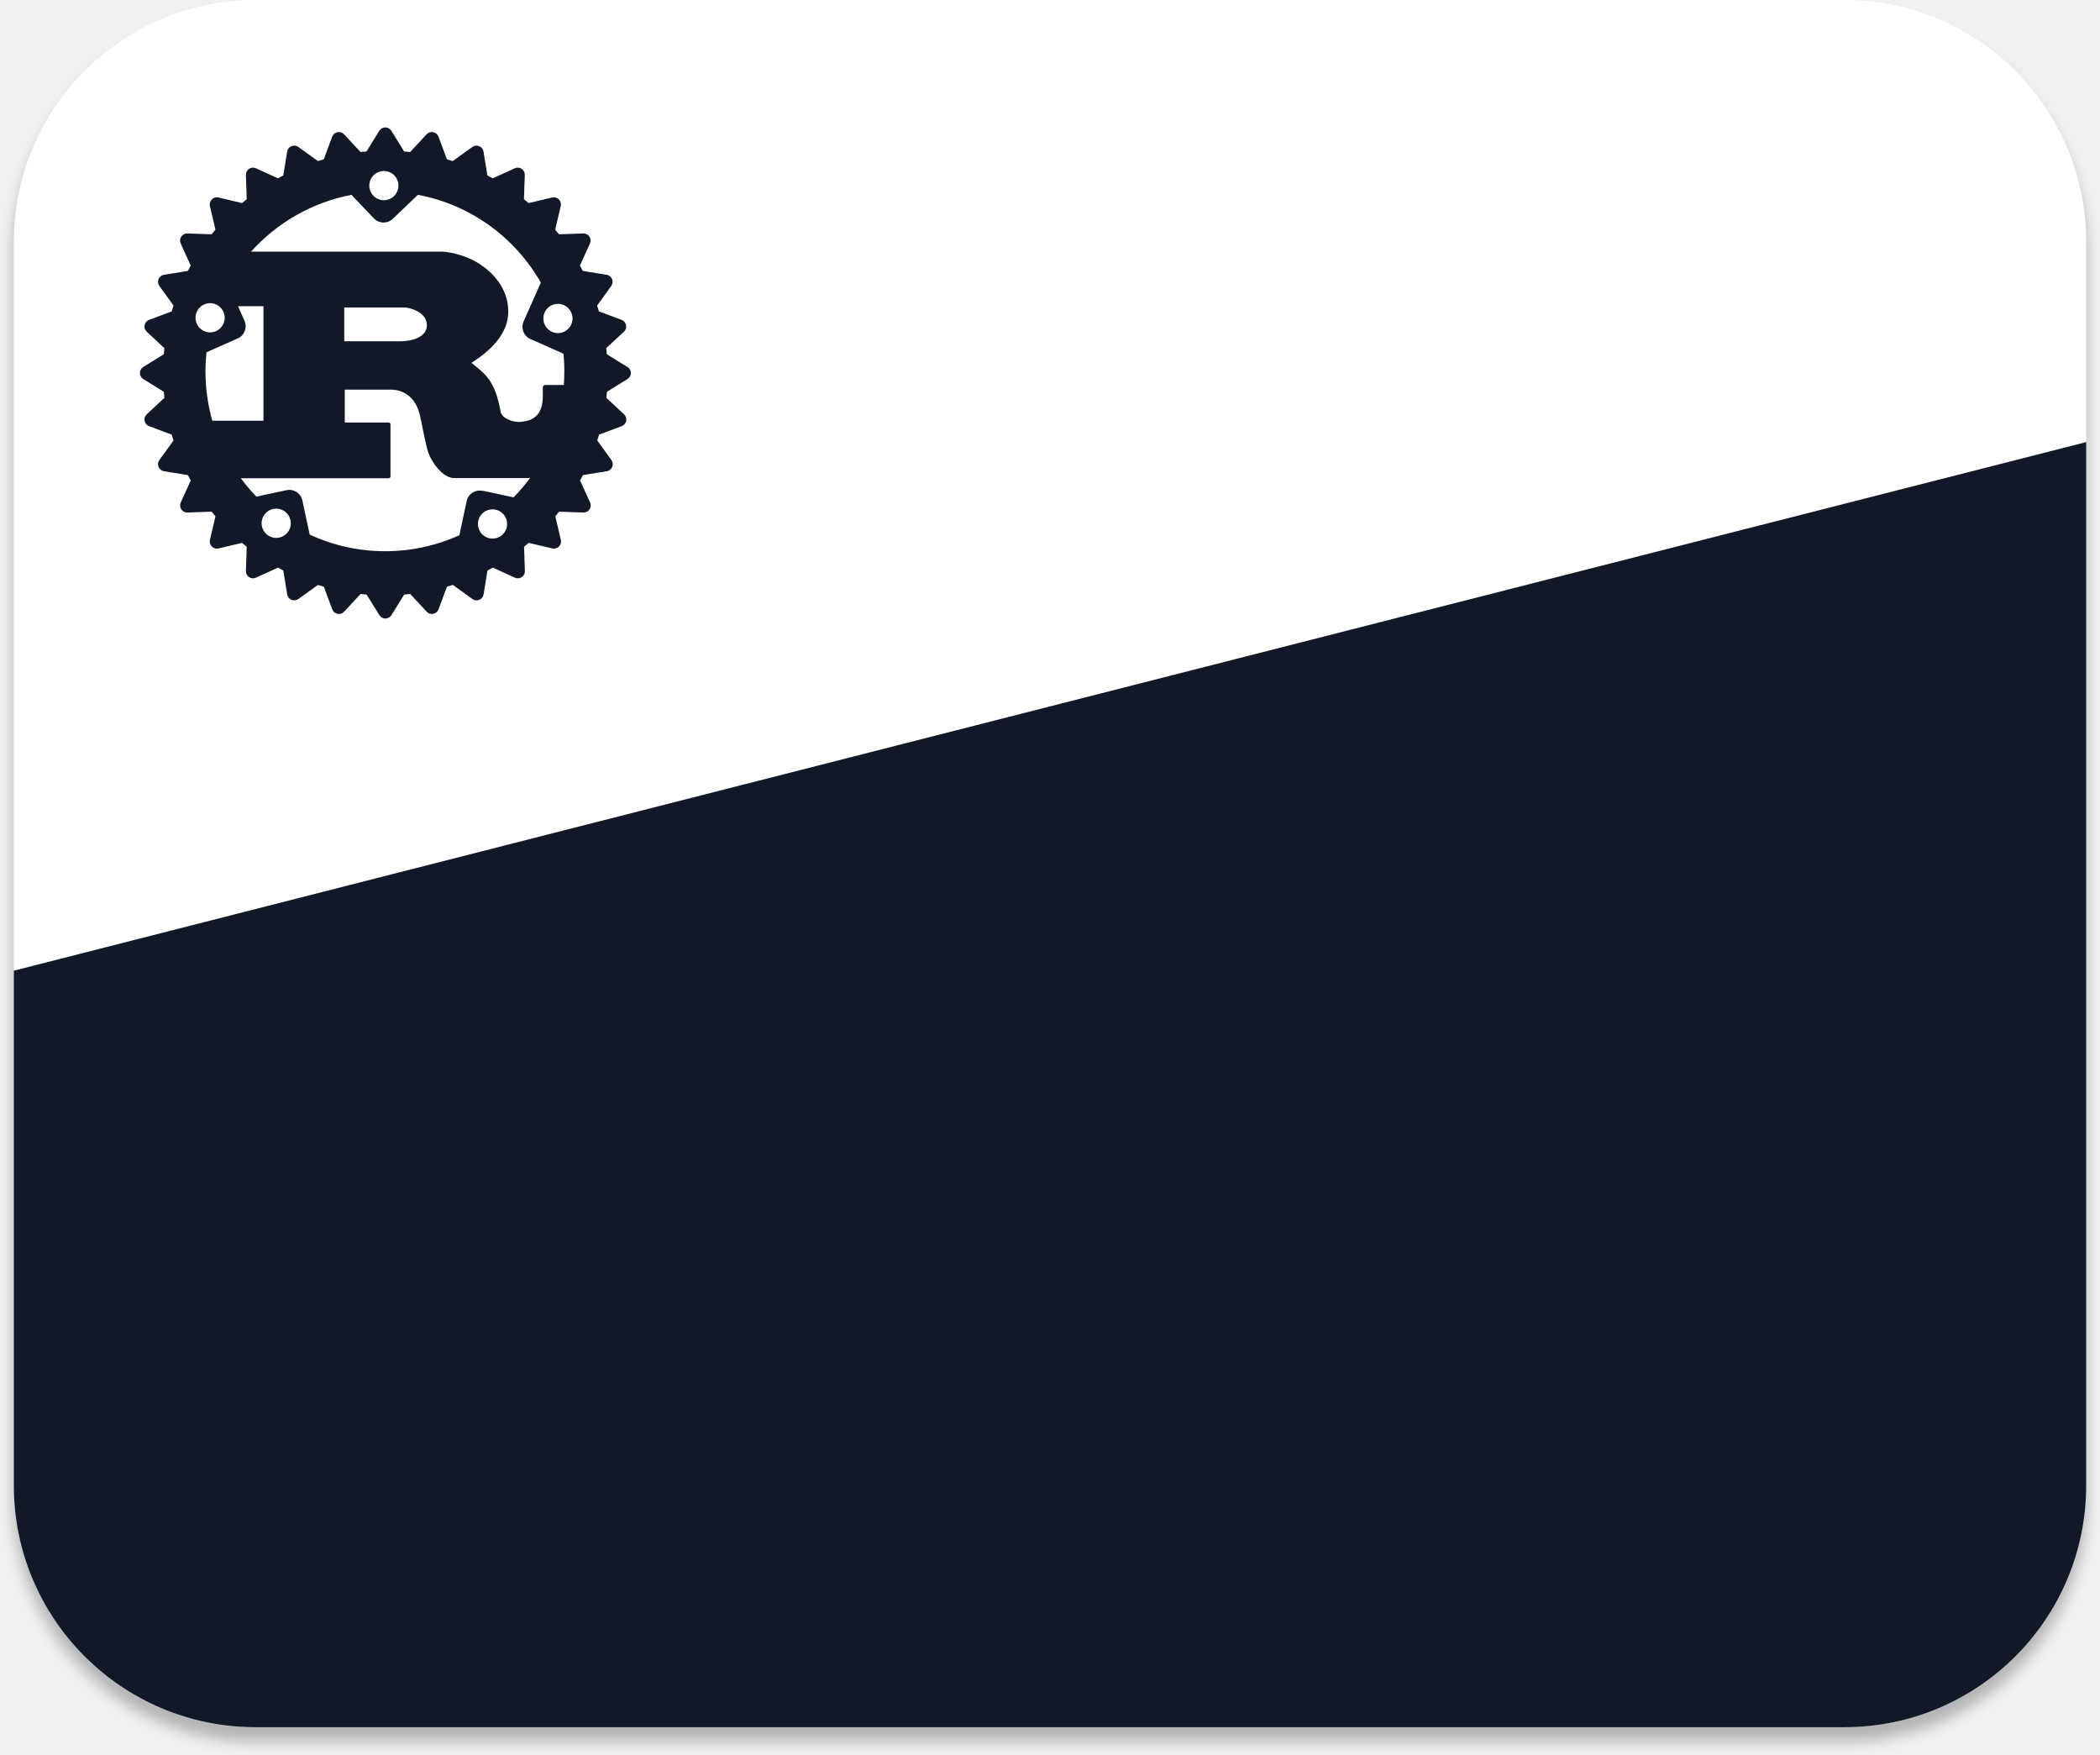
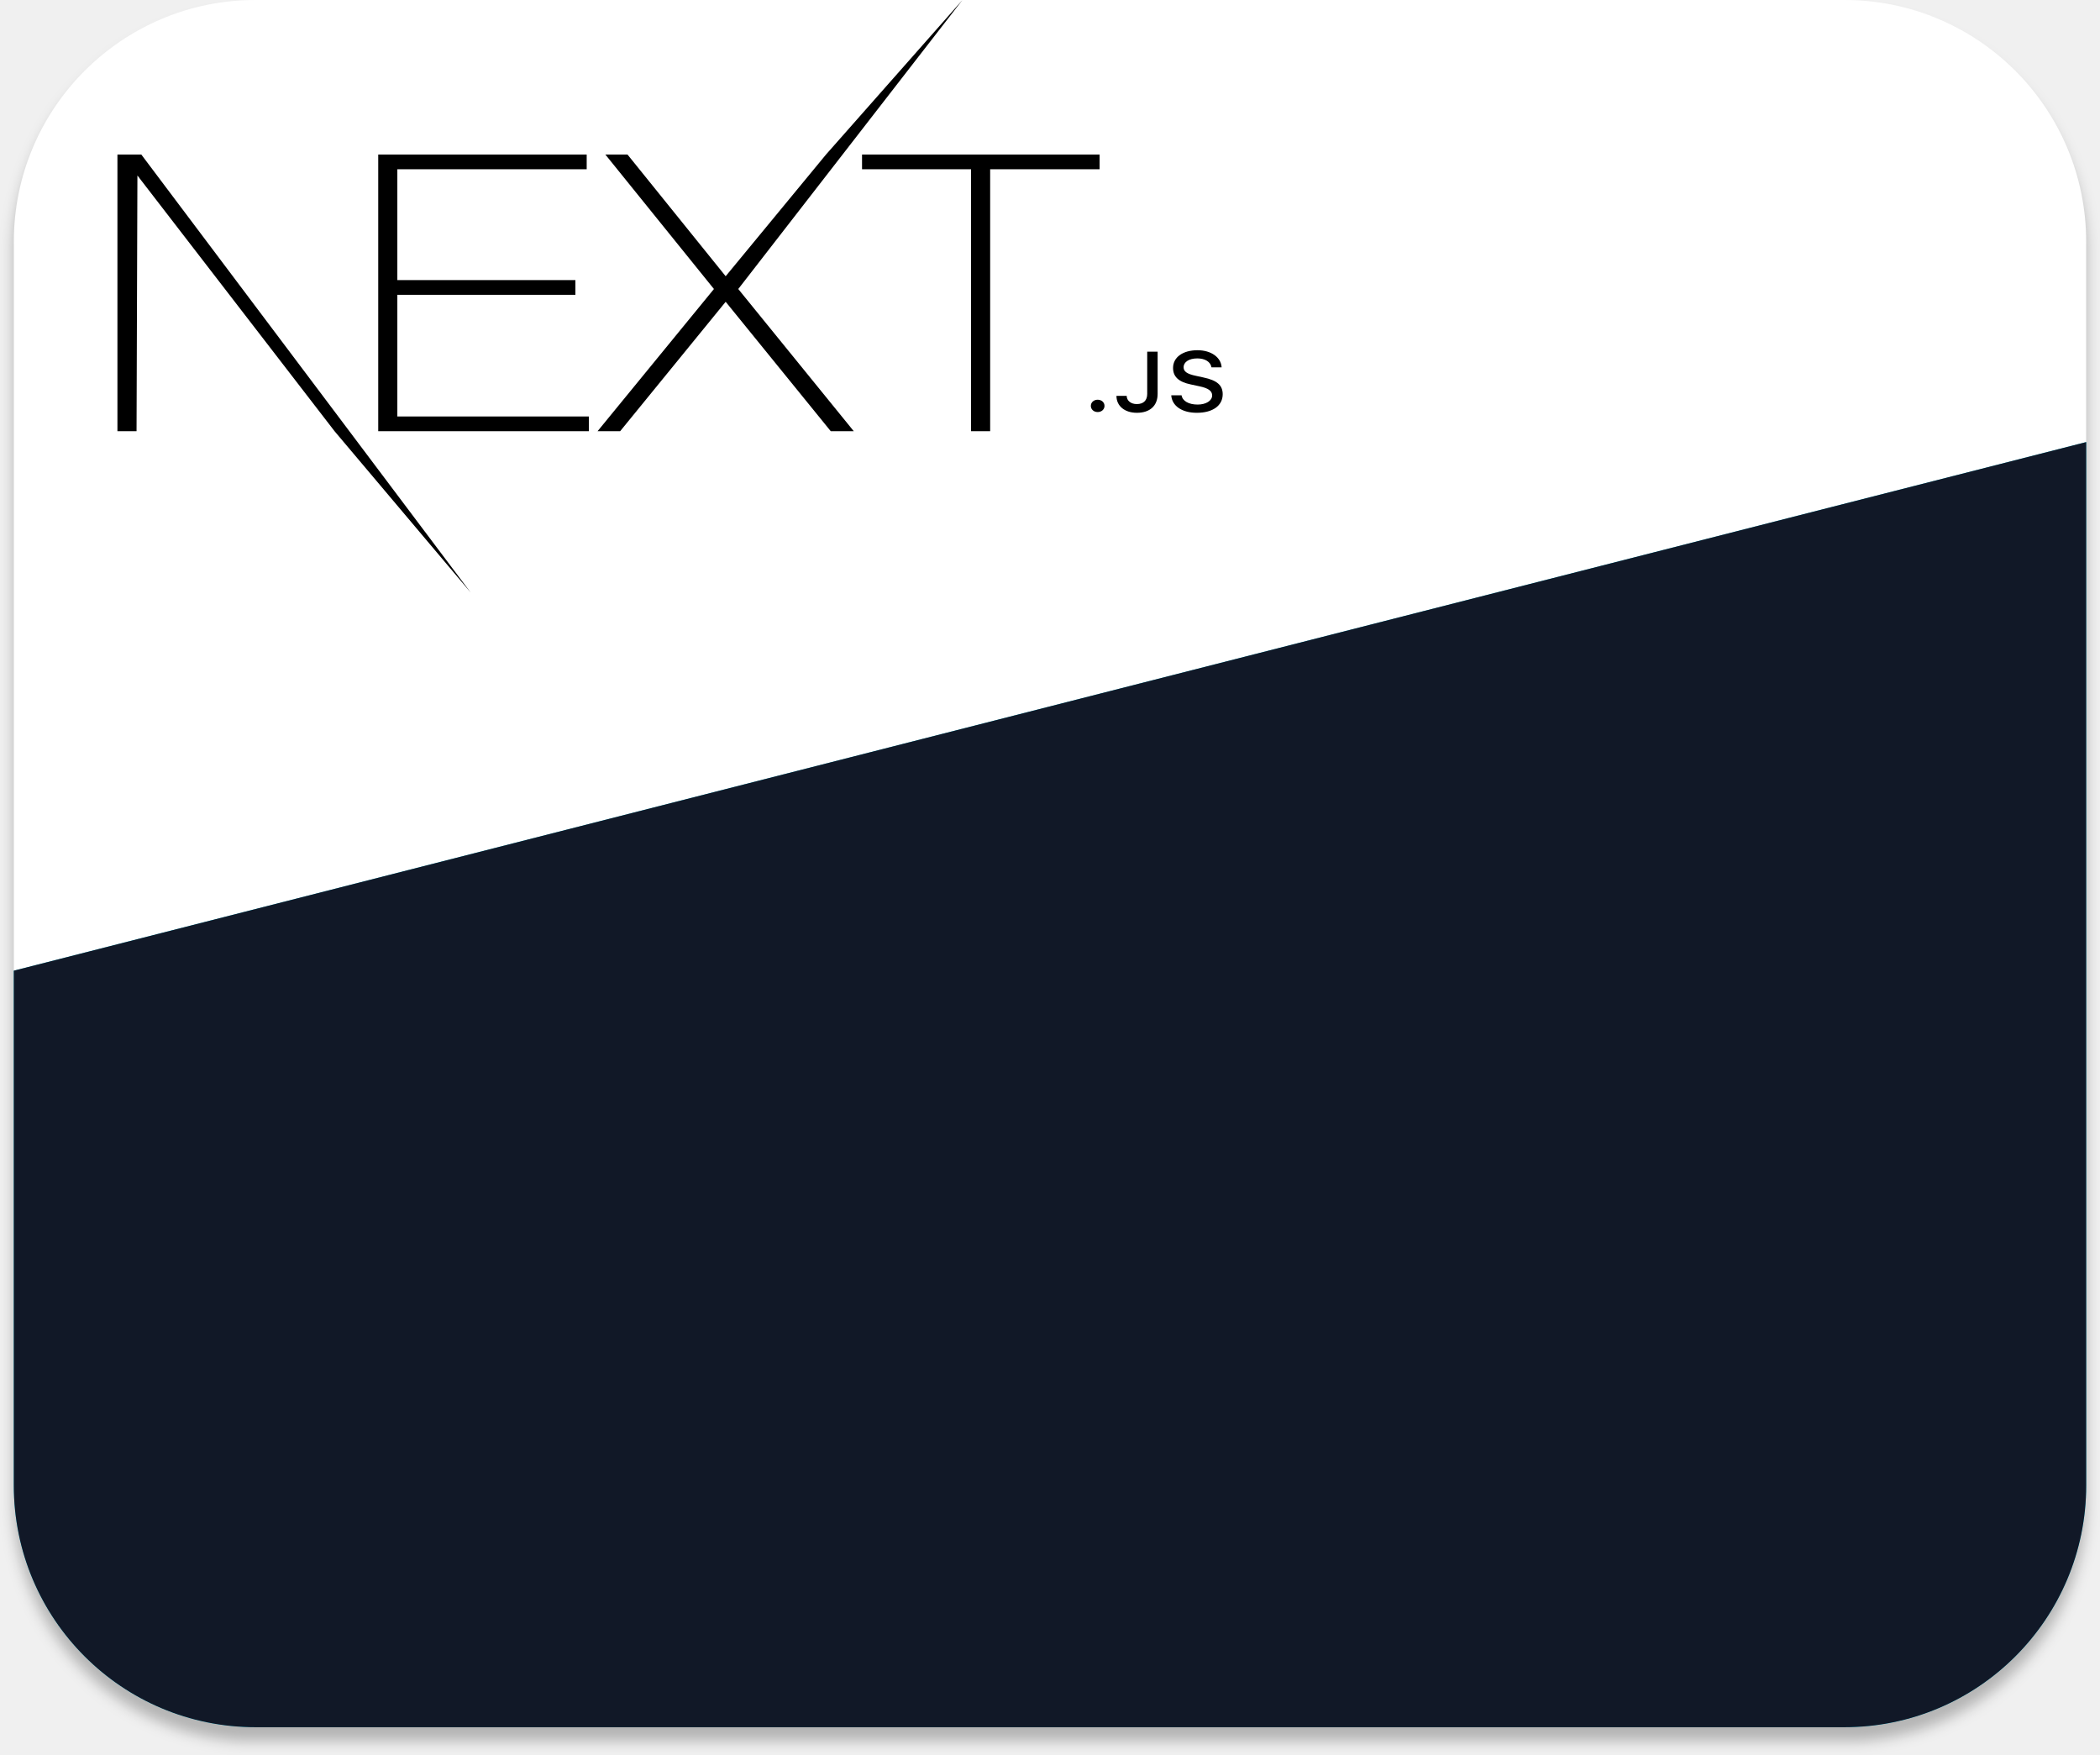
<svg xmlns="http://www.w3.org/2000/svg" width="608" height="508" viewBox="0 0 608 508" fill="none">
-   <g filter="url(#filter0_d_513_148)">
-     <g clip-path="url(#clip0_513_148)">
+   <g filter="url(#filter0_d_513_142)">
+     <g clip-path="url(#clip0_513_142)">
      <rect x="4" width="600" height="500" rx="70" fill="white" />
+       <path d="M4 280.997L605 127.724V490C605 495.523 600.523 500 595 500H14C8.477 500 4 495.523 4 490V280.997Z" fill="#06B6D4" />
      <path d="M4 280.997L605 127.724V490C605 495.523 600.523 500 595 500H14C8.477 500 4 495.523 4 490V280.997Z" fill="#111827" />
-       <path d="M181.641 106.234L175.678 102.539C175.627 101.957 175.57 101.377 175.508 100.8L180.643 96.018C181.165 95.532 181.398 94.812 181.257 94.116C181.12 93.417 180.629 92.841 179.962 92.595L173.401 90.149C173.236 89.582 173.064 89.018 172.887 88.451L176.976 82.773C177.393 82.195 177.479 81.444 177.207 80.789C176.936 80.133 176.342 79.663 175.645 79.548L168.73 78.423C168.461 77.898 168.181 77.382 167.899 76.874L170.806 70.489C171.104 69.84 171.042 69.09 170.646 68.492C170.25 67.9 169.581 67.554 168.866 67.581L161.843 67.825C161.48 67.372 161.11 66.922 160.734 66.48L162.351 59.647C162.514 58.953 162.309 58.221 161.803 57.718C161.302 57.215 160.574 57.008 159.874 57.171L153.041 58.787C152.598 58.412 152.149 58.041 151.693 57.679L151.939 50.655C151.966 49.945 151.62 49.27 151.028 48.876C150.434 48.479 149.683 48.419 149.031 48.714L142.659 51.621C142.145 51.339 141.628 51.059 141.111 50.788L139.983 43.874C139.869 43.173 139.399 42.578 138.742 42.312C138.085 42.038 137.329 42.127 136.758 42.542L131.08 46.632C130.52 46.453 129.958 46.282 129.395 46.119L126.95 39.558C126.701 38.889 126.125 38.399 125.428 38.261C124.73 38.123 124.016 38.356 123.526 38.874L118.745 44.01C118.167 43.946 117.586 43.887 117.006 43.84L113.311 37.862C112.937 37.258 112.275 36.89 111.558 36.89C110.841 36.89 110.186 37.258 109.819 37.862L106.124 43.84C105.543 43.887 104.961 43.946 104.385 44.01L99.603 38.874C99.118 38.356 98.398 38.123 97.702 38.261C97.002 38.4 96.426 38.889 96.18 39.558L93.735 46.119C93.167 46.282 92.605 46.455 92.05 46.632L86.372 42.542C85.794 42.125 85.042 42.037 84.388 42.312C83.732 42.583 83.261 43.178 83.147 43.874L82.019 50.788C81.498 51.059 80.981 51.337 80.471 51.621L74.099 48.714C73.451 48.418 72.7 48.479 72.102 48.876C71.51 49.27 71.163 49.945 71.191 50.655L71.435 57.679C70.981 58.041 70.532 58.412 70.088 58.787L63.254 57.171C62.56 57.009 61.828 57.215 61.325 57.718C60.82 58.222 60.615 58.949 60.778 59.647L62.381 66.48C62.007 66.923 61.638 67.372 61.275 67.825L54.252 67.581C53.544 67.56 52.866 67.9 52.472 68.492C52.075 69.082 52.016 69.837 52.31 70.489L55.218 76.874C54.935 77.386 54.655 77.903 54.385 78.423L47.47 79.548C46.768 79.662 46.175 80.132 45.908 80.789C45.636 81.448 45.724 82.202 46.139 82.773L50.228 88.451C50.05 89.012 49.877 89.576 49.714 90.149L43.153 92.595C42.487 92.843 41.997 93.419 41.858 94.116C41.719 94.814 41.952 95.529 42.472 96.018L47.607 100.8C47.543 101.377 47.486 101.959 47.437 102.539L41.474 106.234C40.869 106.608 40.501 107.268 40.501 107.986C40.501 108.705 40.869 109.358 41.474 109.725L47.437 113.42C47.486 114.002 47.543 114.582 47.607 115.159L42.472 119.941C41.952 120.426 41.719 121.146 41.858 121.843C41.997 122.543 42.487 123.117 43.153 123.364L49.714 125.81C49.877 126.378 50.05 126.941 50.228 127.508L46.139 133.186C45.723 133.765 45.635 134.516 45.908 135.17C46.181 135.829 46.775 136.299 47.484 136.411L54.398 137.536C54.669 138.061 54.946 138.577 55.231 139.085L52.324 145.456C52.028 146.104 52.089 146.856 52.486 147.453C52.882 148.047 53.557 148.393 54.265 148.365L61.275 148.119C61.64 148.575 62.009 149.022 62.383 149.467L60.781 156.3C60.617 156.993 60.823 157.713 61.328 158.215C61.829 158.722 62.559 158.924 63.257 158.761L70.09 157.158C70.534 157.536 70.984 157.903 71.438 158.264L71.193 165.288C71.166 165.998 71.513 166.673 72.105 167.067C72.695 167.462 73.45 167.522 74.102 167.226L80.473 164.319C80.987 164.604 81.503 164.881 82.022 165.152L83.149 172.066C83.263 172.77 83.734 173.365 84.391 173.642C85.047 173.915 85.804 173.827 86.374 173.413L92.053 169.324C92.614 169.502 93.178 169.675 93.751 169.838L96.196 176.4C96.445 177.066 97.021 177.559 97.718 177.695C98.416 177.836 99.131 177.602 99.62 177.081L104.402 171.945C104.979 172.012 105.56 172.068 106.141 172.119L109.836 178.083C110.208 178.685 110.869 179.056 111.574 179.056C112.28 179.056 112.947 178.686 113.327 178.083L117.022 172.119C117.603 172.068 118.184 172.012 118.761 171.945L123.543 177.081C124.028 177.602 124.748 177.836 125.445 177.695C126.144 177.557 126.72 177.066 126.966 176.4L129.411 169.838C129.979 169.675 130.543 169.502 131.11 169.324L136.788 173.413C137.365 173.827 138.118 173.915 138.771 173.642C139.429 173.372 139.899 172.776 140.013 172.066L141.141 165.152C141.662 164.881 142.179 164.6 142.689 164.319L149.061 167.226C149.709 167.522 150.46 167.462 151.058 167.067C151.65 166.67 151.995 165.998 151.969 165.288L151.725 158.264C152.178 157.901 152.628 157.536 153.071 157.158L159.904 158.761C160.598 158.924 161.331 158.722 161.833 158.215C162.339 157.711 162.544 156.987 162.381 156.3L160.778 149.467C161.153 149.022 161.522 148.575 161.883 148.119L168.907 148.365C169.615 148.393 170.293 148.047 170.686 147.453C171.083 146.861 171.144 146.107 170.847 145.456L167.94 139.085C168.224 138.57 168.502 138.054 168.771 137.536L175.686 136.411C176.389 136.299 176.982 135.829 177.248 135.17C177.52 134.514 177.434 133.757 177.017 133.186L172.928 127.508C173.105 126.947 173.277 126.383 173.441 125.81L180.003 123.364C180.67 123.115 181.162 122.54 181.298 121.843C181.439 121.145 181.205 120.43 180.684 119.941L175.549 115.159C175.611 114.582 175.668 114 175.718 113.42L181.682 109.725C182.287 109.353 182.655 108.691 182.655 107.986C182.655 107.281 182.288 106.614 181.683 106.234H181.641ZM141.702 155.819C139.419 155.327 137.979 153.075 138.469 150.792C138.956 148.51 141.199 147.057 143.481 147.546C145.764 148.033 147.217 150.29 146.728 152.572C146.239 154.854 143.998 156.308 141.715 155.819H141.702ZM139.678 142.098C137.599 141.652 135.548 142.976 135.113 145.06L132.994 154.949C126.459 157.911 119.137 159.568 111.53 159.568C103.705 159.568 96.315 157.843 89.658 154.746L87.539 144.856C87.093 142.777 85.053 141.446 82.974 141.894L74.239 143.769C72.623 142.098 71.115 140.318 69.729 138.444H112.25C112.731 138.444 113.051 138.357 113.051 137.919V122.84C113.051 122.403 112.731 122.316 112.25 122.316H99.82V112.793H113.255C114.482 112.793 119.816 113.143 121.515 119.966C122.048 122.058 123.226 128.877 124.028 131.064C124.827 133.51 128.076 138.4 131.54 138.4H152.733C152.973 138.4 153.23 138.373 153.5 138.324C152.033 140.321 150.416 142.209 148.691 143.976L139.752 142.06L139.678 142.098ZM80.855 155.615C78.573 156.107 76.331 154.653 75.842 152.368C75.354 150.086 76.804 147.831 79.089 147.342C81.371 146.854 83.613 148.308 84.102 150.589C84.589 152.871 83.139 155.126 80.855 155.615ZM64.689 90.272C65.634 92.404 64.673 94.904 62.542 95.855C60.41 96.802 57.924 95.839 56.973 93.709C56.022 91.579 56.989 89.076 59.119 88.125C61.252 87.18 63.738 88.141 64.689 90.272ZM59.73 102.009L68.832 97.961C70.775 97.098 71.658 94.823 70.788 92.88L68.914 88.641H76.277V121.789H61.469C60.18 117.251 59.486 112.469 59.486 107.524C59.486 105.636 59.588 103.775 59.783 101.941L59.73 102.009ZM99.67 98.789V89.008H117.195C118.101 89.008 123.593 90.056 123.593 94.157C123.593 97.567 119.382 98.789 115.918 98.789H99.616H99.67ZM163.383 107.592C163.383 108.891 163.336 110.174 163.241 111.451H157.902C157.368 111.451 157.153 111.801 157.153 112.324V114.769C157.153 120.529 153.906 121.793 151.054 122.105C148.337 122.411 145.334 120.969 144.968 119.307C143.365 110.3 140.702 108.384 136.491 105.043C141.721 101.728 147.155 96.824 147.155 90.235C147.155 83.157 142.305 78.701 139.004 76.514C134.358 73.458 129.223 72.846 127.837 72.846H72.682C80.168 64.505 90.343 58.582 101.754 56.409L108.261 63.228C109.728 64.763 112.16 64.831 113.709 63.353L120.99 56.398C136.205 59.237 149.111 68.719 156.583 81.802L151.597 93.05C150.737 94.992 151.615 97.275 153.553 98.13L163.144 102.396C163.31 104.094 163.397 105.82 163.397 107.558L163.383 107.592ZM108.229 50.672C109.913 49.055 112.589 49.123 114.192 50.809C115.795 52.493 115.741 55.17 114.052 56.786C112.368 58.403 109.692 58.335 108.089 56.648C106.486 54.963 106.54 52.287 108.229 50.67V50.672ZM157.678 90.475C158.622 88.343 161.115 87.378 163.247 88.329C165.38 89.275 166.345 91.78 165.394 93.912C164.45 96.045 161.957 97.01 159.824 96.059C157.691 95.113 156.727 92.608 157.678 90.475Z" fill="#111827" />
+       <path d="M109.506 44.74H169.861V49.003H115.039V81.084H166.592V85.346H115.039V120.569H170.49V124.831H109.506V44.74ZM175.268 44.74H181.681L210.098 79.962L239.144 44.74L278.651 0L213.744 83.664L247.191 124.831H240.527L210.098 87.365L179.543 124.831H173.005L206.703 83.664L175.268 44.74ZM249.58 49.003V44.74H318.36V49.003H286.673V124.831H281.141V49.003H249.58Z" fill="black" />
+       <path d="M34 44.74H40.916L136.279 171.54L96.87 124.831L39.784 50.797L39.532 124.831H34V44.74Z" fill="black" />
+       <path d="M317.802 119.282C318.946 119.282 319.78 118.504 319.78 117.498C319.78 116.492 318.946 115.714 317.802 115.714C316.672 115.714 315.824 116.492 315.824 117.498C315.824 118.504 316.672 119.282 317.802 119.282ZM323.239 114.589C323.239 117.558 325.647 119.498 329.16 119.498C332.9 119.498 335.161 117.498 335.161 114.026V101.802H332.147V114.014C332.147 115.942 331.057 116.971 329.133 116.971C327.41 116.971 326.239 116.014 326.199 114.589H323.239ZM339.104 114.433C339.319 117.522 342.212 119.498 346.518 119.498C351.12 119.498 354 117.426 354 114.122C354 111.524 352.358 110.087 348.375 109.261L346.236 108.794C343.706 108.267 342.683 107.561 342.683 106.328C342.683 104.771 344.271 103.754 346.653 103.754C348.914 103.754 350.474 104.747 350.757 106.34H353.691C353.516 103.43 350.636 101.383 346.693 101.383C342.454 101.383 339.629 103.43 339.629 106.507C339.629 109.046 341.23 110.554 344.742 111.284L347.245 111.823C349.815 112.362 350.945 113.152 350.945 114.469C350.945 116.002 349.169 117.115 346.747 117.115C344.15 117.115 342.347 116.073 342.091 114.433H339.104Z" fill="black" />
    </g>
  </g>
  <defs>
-     <filter id="filter0_d_513_148" x="0" y="0" width="608" height="508" filterUnits="userSpaceOnUse" color-interpolation-filters="sRGB">
+     <filter id="filter0_d_513_142" x="0" y="0" width="608" height="508" filterUnits="userSpaceOnUse" color-interpolation-filters="sRGB">
      <feFlood flood-opacity="0" result="BackgroundImageFix" />
      <feColorMatrix in="SourceAlpha" type="matrix" values="0 0 0 0 0 0 0 0 0 0 0 0 0 0 0 0 0 0 127 0" result="hardAlpha" />
      <feOffset dy="4" />
      <feGaussianBlur stdDeviation="2" />
      <feColorMatrix type="matrix" values="0 0 0 0 0 0 0 0 0 0 0 0 0 0 0 0 0 0 0.25 0" />
-       <feBlend mode="normal" in2="BackgroundImageFix" result="effect1_dropShadow_513_148" />
-       <feBlend mode="normal" in="SourceGraphic" in2="effect1_dropShadow_513_148" result="shape" />
+       <feBlend mode="normal" in2="BackgroundImageFix" result="effect1_dropShadow_513_142" />
+       <feBlend mode="normal" in="SourceGraphic" in2="effect1_dropShadow_513_142" result="shape" />
    </filter>
-     <clipPath id="clip0_513_148">
+     <clipPath id="clip0_513_142">
      <rect x="4" width="600" height="500" rx="70" fill="white" />
    </clipPath>
  </defs>
</svg>
